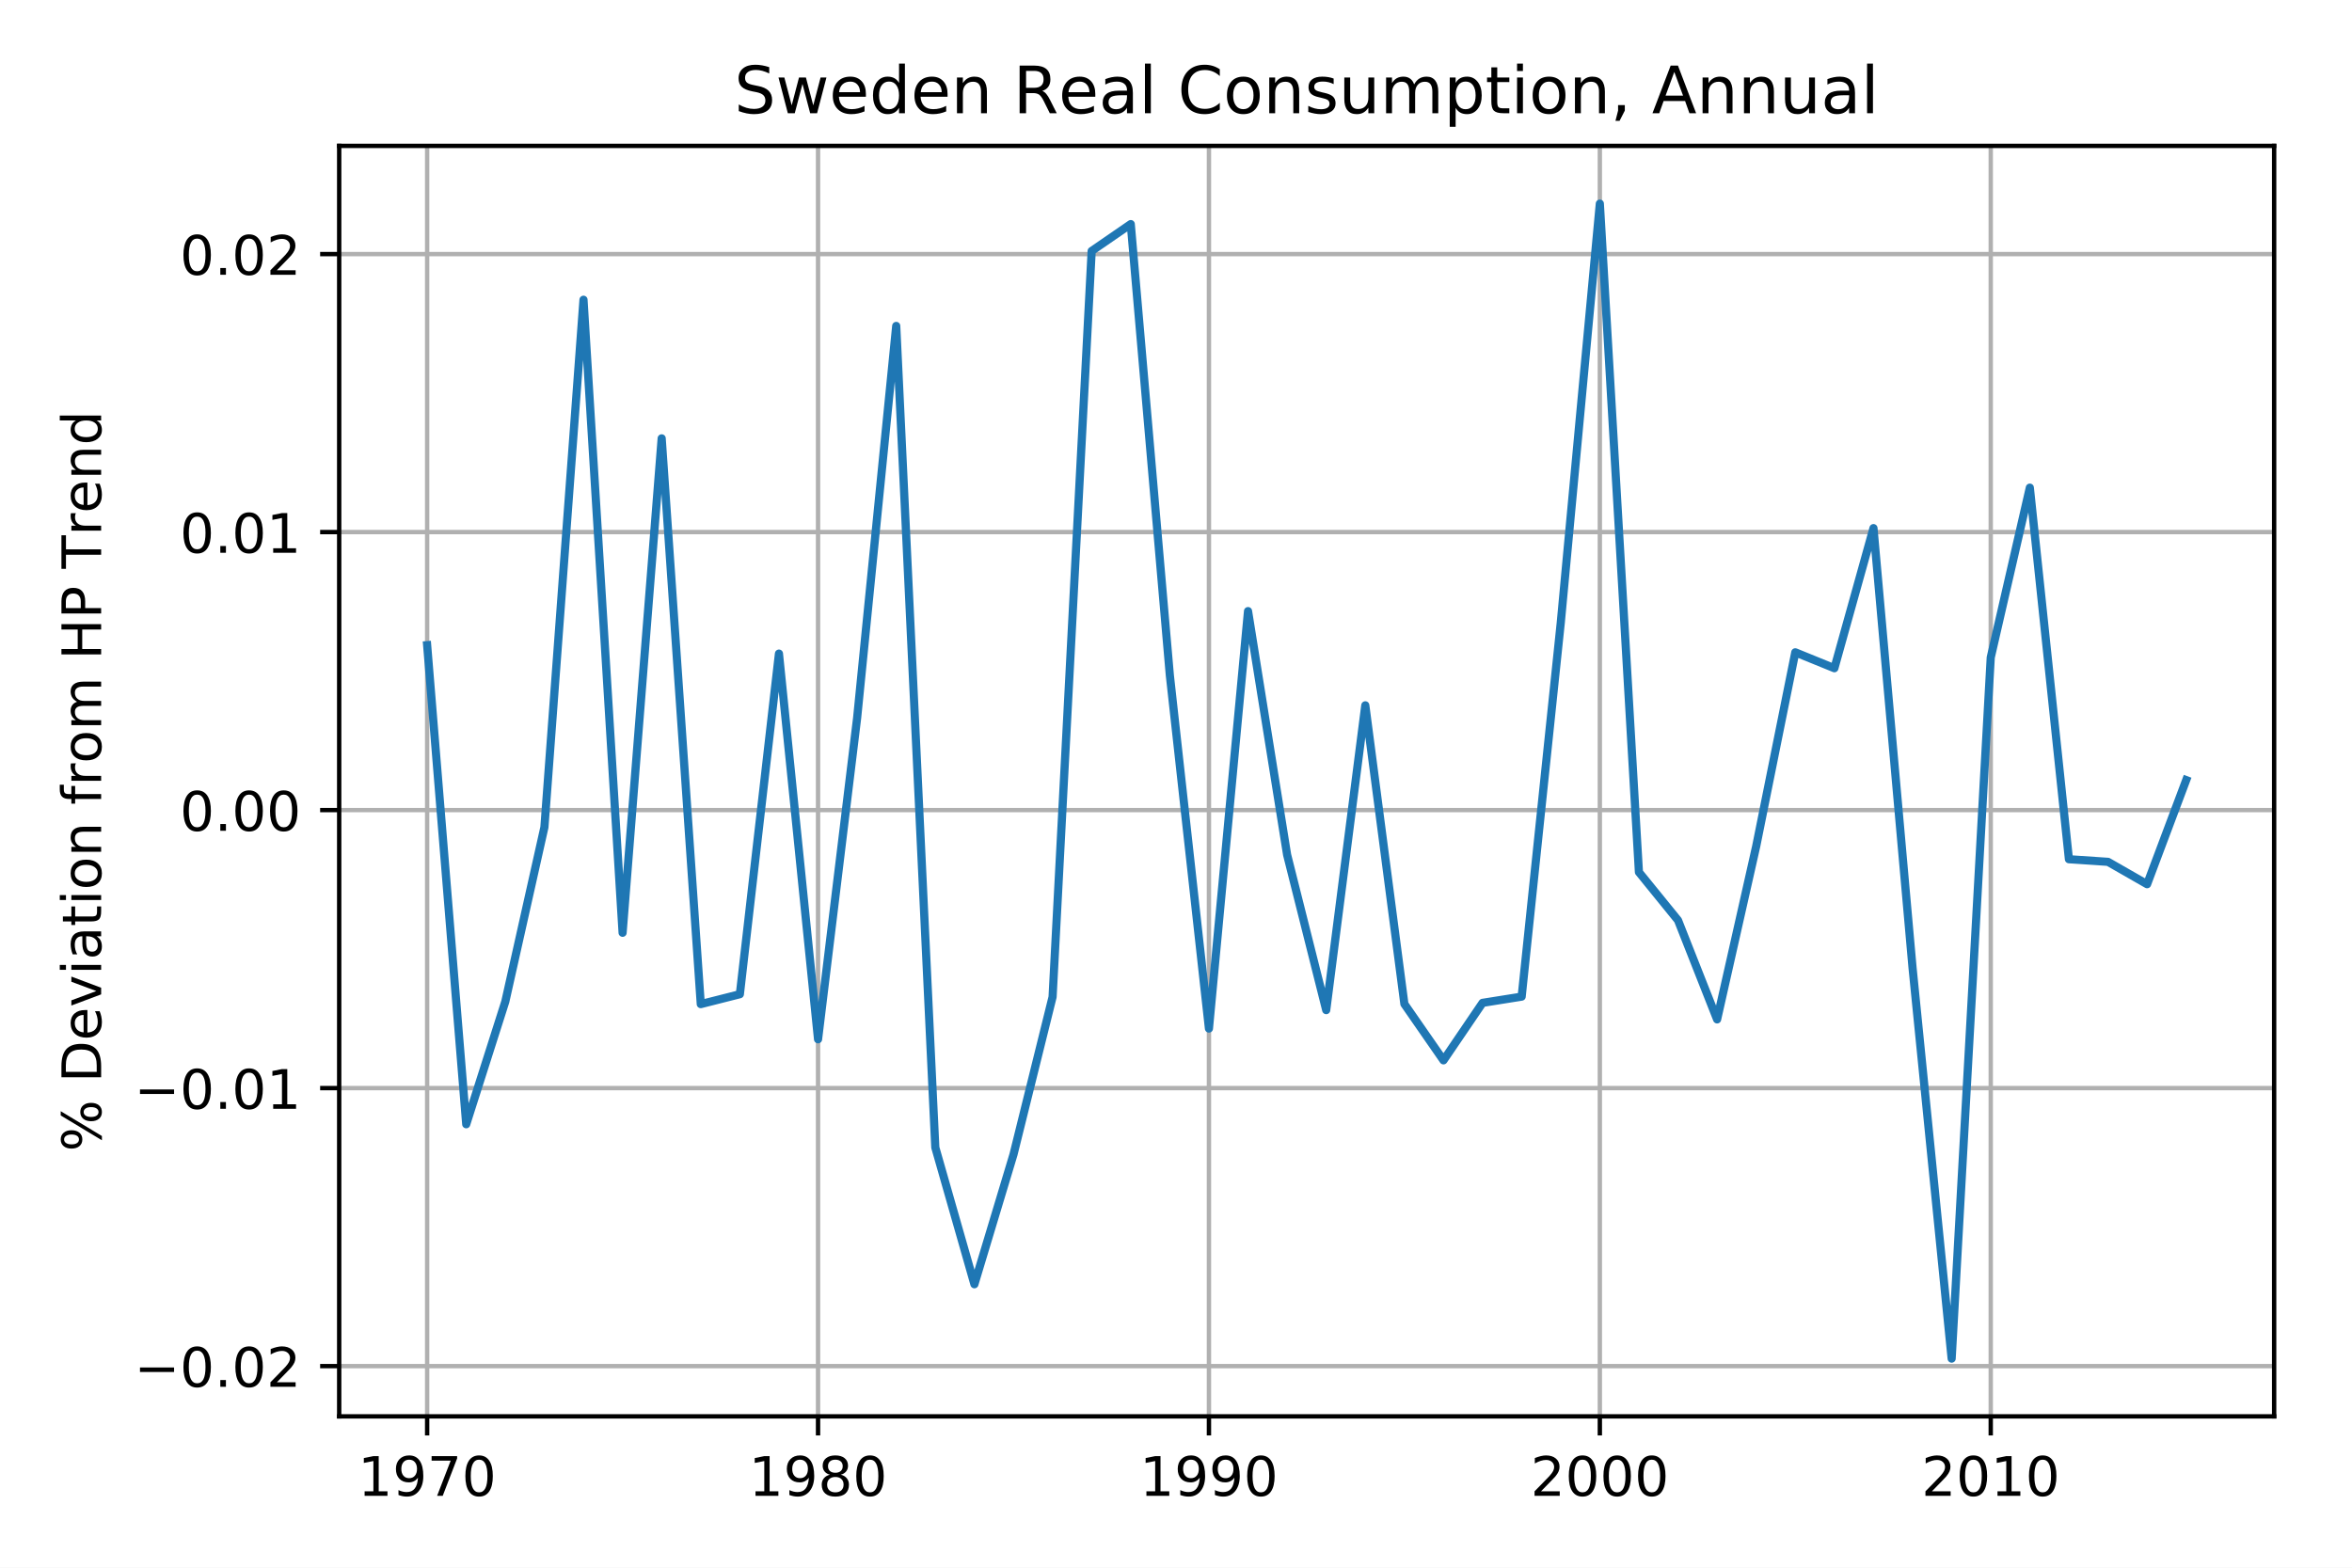
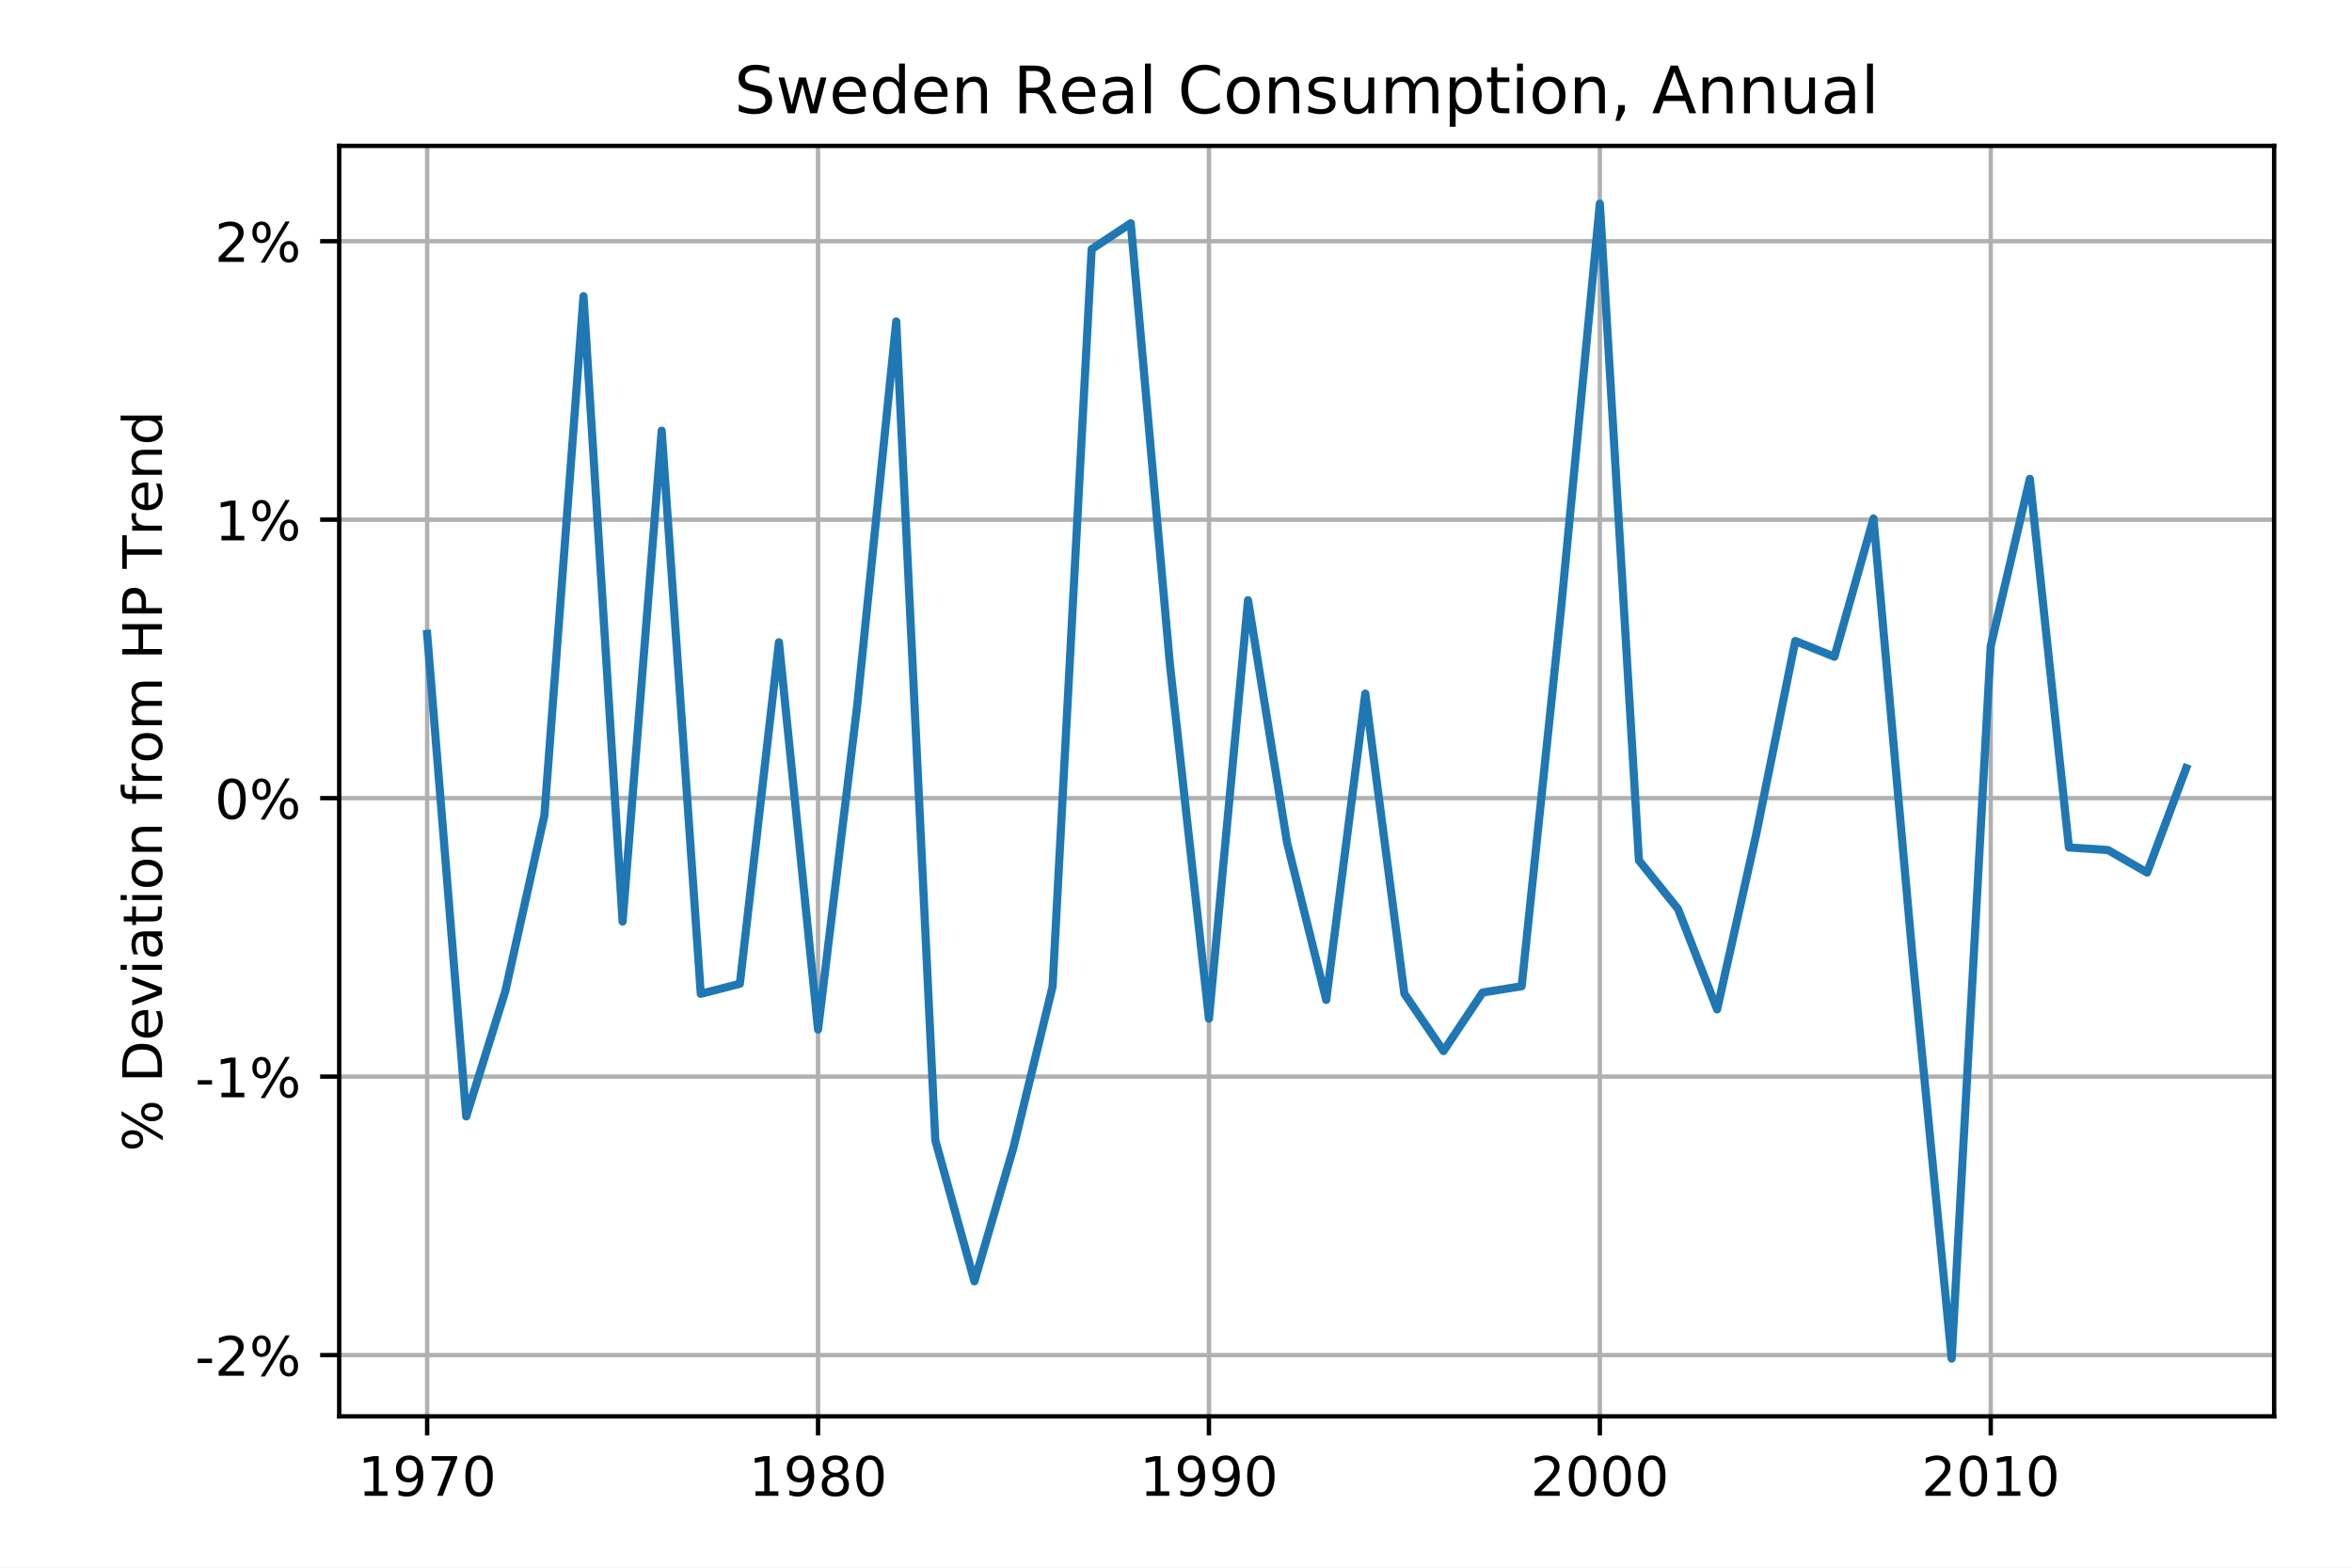
<svg xmlns="http://www.w3.org/2000/svg" xmlns:xlink="http://www.w3.org/1999/xlink" height="288pt" version="1.1" viewBox="0 0 432 288" width="432pt">
  <defs>
    <style type="text/css">
*{stroke-linecap:butt;stroke-linejoin:round;}
  </style>
  </defs>
  <g id="figure_1">
    <g id="patch_1">
      <path d="M 0 288  L 432 288  L 432 0  L 0 0  z " style="fill:#ffffff;" />
    </g>
    <g id="axes_1">
      <g id="patch_2">
        <path d="M 62.3 260.2  L 417.7 260.2  L 417.7 26.8  L 62.3 26.8  z " style="fill:#ffffff;" />
      </g>
      <g id="matplotlib.axis_1">
        <g id="xtick_1">
          <g id="line2d_1">
-             <path clip-path="url(#p328bfd0f59)" d="M 78.455 260.2  L 78.455 26.8  " style="fill:none;stroke:#b0b0b0;stroke-linecap:square;stroke-width:0.8;" />
+             <path clip-path="url(#pfb5e777aec)" d="M 78.455 260.2  L 78.455 26.8  " style="fill:none;stroke:#b0b0b0;stroke-linecap:square;stroke-width:0.8;" />
          </g>
          <g id="line2d_2">
            <defs>
-               <path d="M 0 0  L 0 3.5  " id="mf3dbdff8bb" style="stroke:#000000;stroke-width:0.8;" />
-             </defs>
-             <g>
-               <use style="stroke:#000000;stroke-width:0.8;" x="78.455" xlink:href="#mf3dbdff8bb" y="260.2" />
+               <path d="M 0 0  L 0 3.5  " id="md6f2b7463a" style="stroke:#000000;stroke-width:0.8;" />
+             </defs>
+             <g>
+               <use style="stroke:#000000;stroke-width:0.8;" x="78.455" xlink:href="#md6f2b7463a" y="260.2" />
            </g>
          </g>
          <g id="text_1">
            <defs>
              <path d="M 12.406 8.297  L 28.516 8.297  L 28.516 63.922  L 10.984 60.406  L 10.984 69.391  L 28.422 72.906  L 38.281 72.906  L 38.281 8.297  L 54.391 8.297  L 54.391 0  L 12.406 0  z " id="DejaVuSans-31" />
              <path d="M 10.984 1.516  L 10.984 10.5  Q 14.703 8.734 18.5 7.812  Q 22.312 6.891 25.984 6.891  Q 35.75 6.891 40.891 13.453  Q 46.047 20.016 46.781 33.406  Q 43.953 29.203 39.594 26.953  Q 35.25 24.703 29.984 24.703  Q 19.047 24.703 12.672 31.312  Q 6.297 37.938 6.297 49.422  Q 6.297 60.641 12.938 67.422  Q 19.578 74.219 30.609 74.219  Q 43.266 74.219 49.922 64.516  Q 56.594 54.828 56.594 36.375  Q 56.594 19.141 48.406 8.859  Q 40.234 -1.422 26.422 -1.422  Q 22.703 -1.422 18.891 -0.688  Q 15.094 0.047 10.984 1.516  z M 30.609 32.422  Q 37.25 32.422 41.125 36.953  Q 45.016 41.5 45.016 49.422  Q 45.016 57.281 41.125 61.844  Q 37.25 66.406 30.609 66.406  Q 23.969 66.406 20.094 61.844  Q 16.219 57.281 16.219 49.422  Q 16.219 41.5 20.094 36.953  Q 23.969 32.422 30.609 32.422  z " id="DejaVuSans-39" />
              <path d="M 8.203 72.906  L 55.078 72.906  L 55.078 68.703  L 28.609 0  L 18.312 0  L 43.219 64.594  L 8.203 64.594  z " id="DejaVuSans-37" />
              <path d="M 31.781 66.406  Q 24.172 66.406 20.328 58.906  Q 16.5 51.422 16.5 36.375  Q 16.5 21.391 20.328 13.891  Q 24.172 6.391 31.781 6.391  Q 39.453 6.391 43.281 13.891  Q 47.125 21.391 47.125 36.375  Q 47.125 51.422 43.281 58.906  Q 39.453 66.406 31.781 66.406  z M 31.781 74.219  Q 44.047 74.219 50.516 64.516  Q 56.984 54.828 56.984 36.375  Q 56.984 17.969 50.516 8.266  Q 44.047 -1.422 31.781 -1.422  Q 19.531 -1.422 13.062 8.266  Q 6.594 17.969 6.594 36.375  Q 6.594 54.828 13.062 64.516  Q 19.531 74.219 31.781 74.219  z " id="DejaVuSans-30" />
            </defs>
            <g transform="translate(65.72955 274.7984)scale(0.1 -0.1)">
              <use xlink:href="#DejaVuSans-31" />
              <use x="63.623" xlink:href="#DejaVuSans-39" />
              <use x="127.246" xlink:href="#DejaVuSans-37" />
              <use x="190.869" xlink:href="#DejaVuSans-30" />
            </g>
          </g>
        </g>
        <g id="xtick_2">
          <g id="line2d_3">
-             <path clip-path="url(#p328bfd0f59)" d="M 150.253 260.2  L 150.253 26.8  " style="fill:none;stroke:#b0b0b0;stroke-linecap:square;stroke-width:0.8;" />
+             <path clip-path="url(#pfb5e777aec)" d="M 150.253 260.2  L 150.253 26.8  " style="fill:none;stroke:#b0b0b0;stroke-linecap:square;stroke-width:0.8;" />
          </g>
          <g id="line2d_4">
            <g>
-               <use style="stroke:#000000;stroke-width:0.8;" x="150.253" xlink:href="#mf3dbdff8bb" y="260.2" />
+               <use style="stroke:#000000;stroke-width:0.8;" x="150.253" xlink:href="#md6f2b7463a" y="260.2" />
            </g>
          </g>
          <g id="text_2">
            <defs>
              <path d="M 31.781 34.625  Q 24.75 34.625 20.719 30.859  Q 16.703 27.094 16.703 20.516  Q 16.703 13.922 20.719 10.156  Q 24.75 6.391 31.781 6.391  Q 38.812 6.391 42.859 10.172  Q 46.922 13.969 46.922 20.516  Q 46.922 27.094 42.891 30.859  Q 38.875 34.625 31.781 34.625  z M 21.922 38.812  Q 15.578 40.375 12.031 44.719  Q 8.5 49.078 8.5 55.328  Q 8.5 64.062 14.719 69.141  Q 20.953 74.219 31.781 74.219  Q 42.672 74.219 48.875 69.141  Q 55.078 64.062 55.078 55.328  Q 55.078 49.078 51.531 44.719  Q 48 40.375 41.703 38.812  Q 48.828 37.156 52.797 32.312  Q 56.781 27.484 56.781 20.516  Q 56.781 9.906 50.312 4.234  Q 43.844 -1.422 31.781 -1.422  Q 19.734 -1.422 13.25 4.234  Q 6.781 9.906 6.781 20.516  Q 6.781 27.484 10.781 32.312  Q 14.797 37.156 21.922 38.812  z M 18.312 54.391  Q 18.312 48.734 21.844 45.562  Q 25.391 42.391 31.781 42.391  Q 38.141 42.391 41.719 45.562  Q 45.312 48.734 45.312 54.391  Q 45.312 60.062 41.719 63.234  Q 38.141 66.406 31.781 66.406  Q 25.391 66.406 21.844 63.234  Q 18.312 60.062 18.312 54.391  z " id="DejaVuSans-38" />
            </defs>
            <g transform="translate(137.5275 274.7984)scale(0.1 -0.1)">
              <use xlink:href="#DejaVuSans-31" />
              <use x="63.623" xlink:href="#DejaVuSans-39" />
              <use x="127.246" xlink:href="#DejaVuSans-38" />
              <use x="190.869" xlink:href="#DejaVuSans-30" />
            </g>
          </g>
        </g>
        <g id="xtick_3">
          <g id="line2d_5">
-             <path clip-path="url(#p328bfd0f59)" d="M 222.051 260.2  L 222.051 26.8  " style="fill:none;stroke:#b0b0b0;stroke-linecap:square;stroke-width:0.8;" />
+             <path clip-path="url(#pfb5e777aec)" d="M 222.051 260.2  L 222.051 26.8  " style="fill:none;stroke:#b0b0b0;stroke-linecap:square;stroke-width:0.8;" />
          </g>
          <g id="line2d_6">
            <g>
-               <use style="stroke:#000000;stroke-width:0.8;" x="222.051" xlink:href="#mf3dbdff8bb" y="260.2" />
+               <use style="stroke:#000000;stroke-width:0.8;" x="222.051" xlink:href="#md6f2b7463a" y="260.2" />
            </g>
          </g>
          <g id="text_3">
            <g transform="translate(209.3255 274.7984)scale(0.1 -0.1)">
              <use xlink:href="#DejaVuSans-31" />
              <use x="63.623" xlink:href="#DejaVuSans-39" />
              <use x="127.246" xlink:href="#DejaVuSans-39" />
              <use x="190.869" xlink:href="#DejaVuSans-30" />
            </g>
          </g>
        </g>
        <g id="xtick_4">
          <g id="line2d_7">
-             <path clip-path="url(#p328bfd0f59)" d="M 293.848 260.2  L 293.848 26.8  " style="fill:none;stroke:#b0b0b0;stroke-linecap:square;stroke-width:0.8;" />
+             <path clip-path="url(#pfb5e777aec)" d="M 293.848 260.2  L 293.848 26.8  " style="fill:none;stroke:#b0b0b0;stroke-linecap:square;stroke-width:0.8;" />
          </g>
          <g id="line2d_8">
            <g>
-               <use style="stroke:#000000;stroke-width:0.8;" x="293.848" xlink:href="#mf3dbdff8bb" y="260.2" />
+               <use style="stroke:#000000;stroke-width:0.8;" x="293.848" xlink:href="#md6f2b7463a" y="260.2" />
            </g>
          </g>
          <g id="text_4">
            <defs>
              <path d="M 19.188 8.297  L 53.609 8.297  L 53.609 0  L 7.328 0  L 7.328 8.297  Q 12.938 14.109 22.625 23.891  Q 32.328 33.688 34.812 36.531  Q 39.547 41.844 41.422 45.531  Q 43.312 49.219 43.312 52.781  Q 43.312 58.594 39.234 62.25  Q 35.156 65.922 28.609 65.922  Q 23.969 65.922 18.812 64.312  Q 13.672 62.703 7.812 59.422  L 7.812 69.391  Q 13.766 71.781 18.938 73  Q 24.125 74.219 28.422 74.219  Q 39.75 74.219 46.484 68.547  Q 53.219 62.891 53.219 53.422  Q 53.219 48.922 51.531 44.891  Q 49.859 40.875 45.406 35.406  Q 44.188 33.984 37.641 27.219  Q 31.109 20.453 19.188 8.297  z " id="DejaVuSans-32" />
            </defs>
            <g transform="translate(281.1235 274.7984)scale(0.1 -0.1)">
              <use xlink:href="#DejaVuSans-32" />
              <use x="63.623" xlink:href="#DejaVuSans-30" />
              <use x="127.246" xlink:href="#DejaVuSans-30" />
              <use x="190.869" xlink:href="#DejaVuSans-30" />
            </g>
          </g>
        </g>
        <g id="xtick_5">
          <g id="line2d_9">
-             <path clip-path="url(#p328bfd0f59)" d="M 365.646 260.2  L 365.646 26.8  " style="fill:none;stroke:#b0b0b0;stroke-linecap:square;stroke-width:0.8;" />
+             <path clip-path="url(#pfb5e777aec)" d="M 365.646 260.2  L 365.646 26.8  " style="fill:none;stroke:#b0b0b0;stroke-linecap:square;stroke-width:0.8;" />
          </g>
          <g id="line2d_10">
            <g>
-               <use style="stroke:#000000;stroke-width:0.8;" x="365.646" xlink:href="#mf3dbdff8bb" y="260.2" />
+               <use style="stroke:#000000;stroke-width:0.8;" x="365.646" xlink:href="#md6f2b7463a" y="260.2" />
            </g>
          </g>
          <g id="text_5">
            <g transform="translate(352.9215 274.7984)scale(0.1 -0.1)">
              <use xlink:href="#DejaVuSans-32" />
              <use x="63.623" xlink:href="#DejaVuSans-30" />
              <use x="127.246" xlink:href="#DejaVuSans-31" />
              <use x="190.869" xlink:href="#DejaVuSans-30" />
            </g>
          </g>
        </g>
      </g>
      <g id="matplotlib.axis_2">
        <g id="ytick_1">
          <g id="line2d_11">
-             <path clip-path="url(#p328bfd0f59)" d="M 62.3 250.969  L 417.7 250.969  " style="fill:none;stroke:#b0b0b0;stroke-linecap:square;stroke-width:0.8;" />
+             <path clip-path="url(#pfb5e777aec)" d="M 62.3 248.94  L 417.7 248.94  " style="fill:none;stroke:#b0b0b0;stroke-linecap:square;stroke-width:0.8;" />
          </g>
          <g id="line2d_12">
            <defs>
-               <path d="M 0 0  L -3.5 0  " id="m686976eb15" style="stroke:#000000;stroke-width:0.8;" />
-             </defs>
-             <g>
-               <use style="stroke:#000000;stroke-width:0.8;" x="62.3" xlink:href="#m686976eb15" y="250.969" />
+               <path d="M 0 0  L -3.5 0  " id="ma75e8448ef" style="stroke:#000000;stroke-width:0.8;" />
+             </defs>
+             <g>
+               <use style="stroke:#000000;stroke-width:0.8;" x="62.3" xlink:href="#ma75e8448ef" y="248.94" />
            </g>
          </g>
          <g id="text_6">
            <defs>
-               <path d="M 10.594 35.5  L 73.188 35.5  L 73.188 27.203  L 10.594 27.203  z " id="DejaVuSans-2212" />
-               <path d="M 10.688 12.406  L 21 12.406  L 21 0  L 10.688 0  z " id="DejaVuSans-2e" />
-             </defs>
-             <g transform="translate(24.65469 254.768)scale(0.1 -0.1)">
-               <use xlink:href="#DejaVuSans-2212" />
-               <use x="83.789" xlink:href="#DejaVuSans-30" />
-               <use x="147.412" xlink:href="#DejaVuSans-2e" />
-               <use x="179.199" xlink:href="#DejaVuSans-30" />
-               <use x="242.822" xlink:href="#DejaVuSans-32" />
+               <path d="M 4.891 31.391  L 31.203 31.391  L 31.203 23.391  L 4.891 23.391  z " id="DejaVuSans-2d" />
+               <path d="M 72.703 32.078  Q 68.453 32.078 66.031 28.469  Q 63.625 24.859 63.625 18.406  Q 63.625 12.062 66.031 8.422  Q 68.453 4.781 72.703 4.781  Q 76.859 4.781 79.266 8.422  Q 81.688 12.062 81.688 18.406  Q 81.688 24.812 79.266 28.438  Q 76.859 32.078 72.703 32.078  z M 72.703 38.281  Q 80.422 38.281 84.953 32.906  Q 89.5 27.547 89.5 18.406  Q 89.5 9.281 84.938 3.922  Q 80.375 -1.422 72.703 -1.422  Q 64.891 -1.422 60.344 3.922  Q 55.812 9.281 55.812 18.406  Q 55.812 27.594 60.375 32.938  Q 64.938 38.281 72.703 38.281  z M 22.312 68.016  Q 18.109 68.016 15.688 64.375  Q 13.281 60.75 13.281 54.391  Q 13.281 47.953 15.672 44.328  Q 18.062 40.719 22.312 40.719  Q 26.562 40.719 28.969 44.328  Q 31.391 47.953 31.391 54.391  Q 31.391 60.688 28.953 64.344  Q 26.516 68.016 22.312 68.016  z M 66.406 74.219  L 74.219 74.219  L 28.609 -1.422  L 20.797 -1.422  z M 22.312 74.219  Q 30.031 74.219 34.609 68.875  Q 39.203 63.531 39.203 54.391  Q 39.203 45.172 34.641 39.844  Q 30.078 34.516 22.312 34.516  Q 14.547 34.516 10.031 39.859  Q 5.516 45.219 5.516 54.391  Q 5.516 63.484 10.047 68.844  Q 14.594 74.219 22.312 74.219  z " id="DejaVuSans-25" />
+             </defs>
+             <g transform="translate(35.82812 252.7387)scale(0.1 -0.1)">
+               <use xlink:href="#DejaVuSans-2d" />
+               <use x="36.084" xlink:href="#DejaVuSans-32" />
+               <use x="99.707" xlink:href="#DejaVuSans-25" />
            </g>
          </g>
        </g>
        <g id="ytick_2">
          <g id="line2d_13">
-             <path clip-path="url(#p328bfd0f59)" d="M 62.3 199.896  L 417.7 199.896  " style="fill:none;stroke:#b0b0b0;stroke-linecap:square;stroke-width:0.8;" />
+             <path clip-path="url(#pfb5e777aec)" d="M 62.3 197.782  L 417.7 197.782  " style="fill:none;stroke:#b0b0b0;stroke-linecap:square;stroke-width:0.8;" />
          </g>
          <g id="line2d_14">
            <g>
-               <use style="stroke:#000000;stroke-width:0.8;" x="62.3" xlink:href="#m686976eb15" y="199.896" />
+               <use style="stroke:#000000;stroke-width:0.8;" x="62.3" xlink:href="#ma75e8448ef" y="197.782" />
            </g>
          </g>
          <g id="text_7">
-             <g transform="translate(24.65469 203.6949)scale(0.1 -0.1)">
-               <use xlink:href="#DejaVuSans-2212" />
-               <use x="83.789" xlink:href="#DejaVuSans-30" />
-               <use x="147.412" xlink:href="#DejaVuSans-2e" />
-               <use x="179.199" xlink:href="#DejaVuSans-30" />
-               <use x="242.822" xlink:href="#DejaVuSans-31" />
+             <g transform="translate(35.82812 201.5812)scale(0.1 -0.1)">
+               <use xlink:href="#DejaVuSans-2d" />
+               <use x="36.084" xlink:href="#DejaVuSans-31" />
+               <use x="99.707" xlink:href="#DejaVuSans-25" />
            </g>
          </g>
        </g>
        <g id="ytick_3">
          <g id="line2d_15">
-             <path clip-path="url(#p328bfd0f59)" d="M 62.3 148.823  L 417.7 148.823  " style="fill:none;stroke:#b0b0b0;stroke-linecap:square;stroke-width:0.8;" />
+             <path clip-path="url(#pfb5e777aec)" d="M 62.3 146.624  L 417.7 146.624  " style="fill:none;stroke:#b0b0b0;stroke-linecap:square;stroke-width:0.8;" />
          </g>
          <g id="line2d_16">
            <g>
-               <use style="stroke:#000000;stroke-width:0.8;" x="62.3" xlink:href="#m686976eb15" y="148.823" />
+               <use style="stroke:#000000;stroke-width:0.8;" x="62.3" xlink:href="#ma75e8448ef" y="146.624" />
            </g>
          </g>
          <g id="text_8">
-             <g transform="translate(33.03437 152.6218)scale(0.1 -0.1)">
+             <g transform="translate(39.43594 150.4236)scale(0.1 -0.1)">
              <use xlink:href="#DejaVuSans-30" />
-               <use x="63.623" xlink:href="#DejaVuSans-2e" />
-               <use x="95.41" xlink:href="#DejaVuSans-30" />
-               <use x="159.033" xlink:href="#DejaVuSans-30" />
+               <use x="63.623" xlink:href="#DejaVuSans-25" />
            </g>
          </g>
        </g>
        <g id="ytick_4">
          <g id="line2d_17">
-             <path clip-path="url(#p328bfd0f59)" d="M 62.3 97.749  L 417.7 97.749  " style="fill:none;stroke:#b0b0b0;stroke-linecap:square;stroke-width:0.8;" />
+             <path clip-path="url(#pfb5e777aec)" d="M 62.3 95.467  L 417.7 95.467  " style="fill:none;stroke:#b0b0b0;stroke-linecap:square;stroke-width:0.8;" />
          </g>
          <g id="line2d_18">
            <g>
-               <use style="stroke:#000000;stroke-width:0.8;" x="62.3" xlink:href="#m686976eb15" y="97.749" />
+               <use style="stroke:#000000;stroke-width:0.8;" x="62.3" xlink:href="#ma75e8448ef" y="95.467" />
            </g>
          </g>
          <g id="text_9">
-             <g transform="translate(33.03437 101.5486)scale(0.1 -0.1)">
-               <use xlink:href="#DejaVuSans-30" />
-               <use x="63.623" xlink:href="#DejaVuSans-2e" />
-               <use x="95.41" xlink:href="#DejaVuSans-30" />
-               <use x="159.033" xlink:href="#DejaVuSans-31" />
+             <g transform="translate(39.43594 99.26596)scale(0.1 -0.1)">
+               <use xlink:href="#DejaVuSans-31" />
+               <use x="63.623" xlink:href="#DejaVuSans-25" />
            </g>
          </g>
        </g>
        <g id="ytick_5">
          <g id="line2d_19">
-             <path clip-path="url(#p328bfd0f59)" d="M 62.3 46.676  L 417.7 46.676  " style="fill:none;stroke:#b0b0b0;stroke-linecap:square;stroke-width:0.8;" />
+             <path clip-path="url(#pfb5e777aec)" d="M 62.3 44.309  L 417.7 44.309  " style="fill:none;stroke:#b0b0b0;stroke-linecap:square;stroke-width:0.8;" />
          </g>
          <g id="line2d_20">
            <g>
-               <use style="stroke:#000000;stroke-width:0.8;" x="62.3" xlink:href="#m686976eb15" y="46.676" />
+               <use style="stroke:#000000;stroke-width:0.8;" x="62.3" xlink:href="#ma75e8448ef" y="44.309" />
            </g>
          </g>
          <g id="text_10">
-             <g transform="translate(33.03437 50.47552)scale(0.1 -0.1)">
-               <use xlink:href="#DejaVuSans-30" />
-               <use x="63.623" xlink:href="#DejaVuSans-2e" />
-               <use x="95.41" xlink:href="#DejaVuSans-30" />
-               <use x="159.033" xlink:href="#DejaVuSans-32" />
+             <g transform="translate(39.43594 48.10837)scale(0.1 -0.1)">
+               <use xlink:href="#DejaVuSans-32" />
+               <use x="63.623" xlink:href="#DejaVuSans-25" />
            </g>
          </g>
        </g>
        <g id="text_11">
          <defs>
-             <path d="M 72.703 32.078  Q 68.453 32.078 66.031 28.469  Q 63.625 24.859 63.625 18.406  Q 63.625 12.062 66.031 8.422  Q 68.453 4.781 72.703 4.781  Q 76.859 4.781 79.266 8.422  Q 81.688 12.062 81.688 18.406  Q 81.688 24.812 79.266 28.438  Q 76.859 32.078 72.703 32.078  z M 72.703 38.281  Q 80.422 38.281 84.953 32.906  Q 89.5 27.547 89.5 18.406  Q 89.5 9.281 84.938 3.922  Q 80.375 -1.422 72.703 -1.422  Q 64.891 -1.422 60.344 3.922  Q 55.812 9.281 55.812 18.406  Q 55.812 27.594 60.375 32.938  Q 64.938 38.281 72.703 38.281  z M 22.312 68.016  Q 18.109 68.016 15.688 64.375  Q 13.281 60.75 13.281 54.391  Q 13.281 47.953 15.672 44.328  Q 18.062 40.719 22.312 40.719  Q 26.562 40.719 28.969 44.328  Q 31.391 47.953 31.391 54.391  Q 31.391 60.688 28.953 64.344  Q 26.516 68.016 22.312 68.016  z M 66.406 74.219  L 74.219 74.219  L 28.609 -1.422  L 20.797 -1.422  z M 22.312 74.219  Q 30.031 74.219 34.609 68.875  Q 39.203 63.531 39.203 54.391  Q 39.203 45.172 34.641 39.844  Q 30.078 34.516 22.312 34.516  Q 14.547 34.516 10.031 39.859  Q 5.516 45.219 5.516 54.391  Q 5.516 63.484 10.047 68.844  Q 14.594 74.219 22.312 74.219  z " id="DejaVuSans-25" />
            <path id="DejaVuSans-20" />
            <path d="M 19.672 64.797  L 19.672 8.109  L 31.594 8.109  Q 46.688 8.109 53.688 14.938  Q 60.688 21.781 60.688 36.531  Q 60.688 51.172 53.688 57.984  Q 46.688 64.797 31.594 64.797  z M 9.812 72.906  L 30.078 72.906  Q 51.266 72.906 61.172 64.094  Q 71.094 55.281 71.094 36.531  Q 71.094 17.672 61.125 8.828  Q 51.172 0 30.078 0  L 9.812 0  z " id="DejaVuSans-44" />
            <path d="M 56.203 29.594  L 56.203 25.203  L 14.891 25.203  Q 15.484 15.922 20.484 11.062  Q 25.484 6.203 34.422 6.203  Q 39.594 6.203 44.453 7.469  Q 49.312 8.734 54.109 11.281  L 54.109 2.781  Q 49.266 0.734 44.188 -0.344  Q 39.109 -1.422 33.891 -1.422  Q 20.797 -1.422 13.156 6.188  Q 5.516 13.812 5.516 26.812  Q 5.516 40.234 12.766 48.109  Q 20.016 56 32.328 56  Q 43.359 56 49.781 48.891  Q 56.203 41.797 56.203 29.594  z M 47.219 32.234  Q 47.125 39.594 43.094 43.984  Q 39.062 48.391 32.422 48.391  Q 24.906 48.391 20.391 44.141  Q 15.875 39.891 15.188 32.172  z " id="DejaVuSans-65" />
            <path d="M 2.984 54.688  L 12.5 54.688  L 29.594 8.797  L 46.688 54.688  L 56.203 54.688  L 35.688 0  L 23.484 0  z " id="DejaVuSans-76" />
            <path d="M 9.422 54.688  L 18.406 54.688  L 18.406 0  L 9.422 0  z M 9.422 75.984  L 18.406 75.984  L 18.406 64.594  L 9.422 64.594  z " id="DejaVuSans-69" />
            <path d="M 34.281 27.484  Q 23.391 27.484 19.188 25  Q 14.984 22.516 14.984 16.5  Q 14.984 11.719 18.141 8.906  Q 21.297 6.109 26.703 6.109  Q 34.188 6.109 38.703 11.406  Q 43.219 16.703 43.219 25.484  L 43.219 27.484  z M 52.203 31.203  L 52.203 0  L 43.219 0  L 43.219 8.297  Q 40.141 3.328 35.547 0.953  Q 30.953 -1.422 24.312 -1.422  Q 15.922 -1.422 10.953 3.297  Q 6 8.016 6 15.922  Q 6 25.141 12.172 29.828  Q 18.359 34.516 30.609 34.516  L 43.219 34.516  L 43.219 35.406  Q 43.219 41.609 39.141 45  Q 35.062 48.391 27.688 48.391  Q 23 48.391 18.547 47.266  Q 14.109 46.141 10.016 43.891  L 10.016 52.203  Q 14.938 54.109 19.578 55.047  Q 24.219 56 28.609 56  Q 40.484 56 46.344 49.844  Q 52.203 43.703 52.203 31.203  z " id="DejaVuSans-61" />
            <path d="M 18.312 70.219  L 18.312 54.688  L 36.812 54.688  L 36.812 47.703  L 18.312 47.703  L 18.312 18.016  Q 18.312 11.328 20.141 9.422  Q 21.969 7.516 27.594 7.516  L 36.812 7.516  L 36.812 0  L 27.594 0  Q 17.188 0 13.234 3.875  Q 9.281 7.766 9.281 18.016  L 9.281 47.703  L 2.688 47.703  L 2.688 54.688  L 9.281 54.688  L 9.281 70.219  z " id="DejaVuSans-74" />
            <path d="M 30.609 48.391  Q 23.391 48.391 19.188 42.75  Q 14.984 37.109 14.984 27.297  Q 14.984 17.484 19.156 11.844  Q 23.344 6.203 30.609 6.203  Q 37.797 6.203 41.984 11.859  Q 46.188 17.531 46.188 27.297  Q 46.188 37.016 41.984 42.703  Q 37.797 48.391 30.609 48.391  z M 30.609 56  Q 42.328 56 49.016 48.375  Q 55.719 40.766 55.719 27.297  Q 55.719 13.875 49.016 6.219  Q 42.328 -1.422 30.609 -1.422  Q 18.844 -1.422 12.172 6.219  Q 5.516 13.875 5.516 27.297  Q 5.516 40.766 12.172 48.375  Q 18.844 56 30.609 56  z " id="DejaVuSans-6f" />
            <path d="M 54.891 33.016  L 54.891 0  L 45.906 0  L 45.906 32.719  Q 45.906 40.484 42.875 44.328  Q 39.844 48.188 33.797 48.188  Q 26.516 48.188 22.312 43.547  Q 18.109 38.922 18.109 30.906  L 18.109 0  L 9.078 0  L 9.078 54.688  L 18.109 54.688  L 18.109 46.188  Q 21.344 51.125 25.703 53.562  Q 30.078 56 35.797 56  Q 45.219 56 50.047 50.172  Q 54.891 44.344 54.891 33.016  z " id="DejaVuSans-6e" />
            <path d="M 37.109 75.984  L 37.109 68.5  L 28.516 68.5  Q 23.688 68.5 21.797 66.547  Q 19.922 64.594 19.922 59.516  L 19.922 54.688  L 34.719 54.688  L 34.719 47.703  L 19.922 47.703  L 19.922 0  L 10.891 0  L 10.891 47.703  L 2.297 47.703  L 2.297 54.688  L 10.891 54.688  L 10.891 58.5  Q 10.891 67.625 15.141 71.797  Q 19.391 75.984 28.609 75.984  z " id="DejaVuSans-66" />
            <path d="M 41.109 46.297  Q 39.594 47.172 37.812 47.578  Q 36.031 48 33.891 48  Q 26.266 48 22.188 43.047  Q 18.109 38.094 18.109 28.812  L 18.109 0  L 9.078 0  L 9.078 54.688  L 18.109 54.688  L 18.109 46.188  Q 20.953 51.172 25.484 53.578  Q 30.031 56 36.531 56  Q 37.453 56 38.578 55.875  Q 39.703 55.766 41.062 55.516  z " id="DejaVuSans-72" />
            <path d="M 52 44.188  Q 55.375 50.25 60.062 53.125  Q 64.75 56 71.094 56  Q 79.641 56 84.281 50.016  Q 88.922 44.047 88.922 33.016  L 88.922 0  L 79.891 0  L 79.891 32.719  Q 79.891 40.578 77.094 44.375  Q 74.312 48.188 68.609 48.188  Q 61.625 48.188 57.562 43.547  Q 53.516 38.922 53.516 30.906  L 53.516 0  L 44.484 0  L 44.484 32.719  Q 44.484 40.625 41.703 44.406  Q 38.922 48.188 33.109 48.188  Q 26.219 48.188 22.156 43.531  Q 18.109 38.875 18.109 30.906  L 18.109 0  L 9.078 0  L 9.078 54.688  L 18.109 54.688  L 18.109 46.188  Q 21.188 51.219 25.484 53.609  Q 29.781 56 35.688 56  Q 41.656 56 45.828 52.969  Q 50 49.953 52 44.188  z " id="DejaVuSans-6d" />
            <path d="M 9.812 72.906  L 19.672 72.906  L 19.672 43.016  L 55.516 43.016  L 55.516 72.906  L 65.375 72.906  L 65.375 0  L 55.516 0  L 55.516 34.719  L 19.672 34.719  L 19.672 0  L 9.812 0  z " id="DejaVuSans-48" />
            <path d="M 19.672 64.797  L 19.672 37.406  L 32.078 37.406  Q 38.969 37.406 42.719 40.969  Q 46.484 44.531 46.484 51.125  Q 46.484 57.672 42.719 61.234  Q 38.969 64.797 32.078 64.797  z M 9.812 72.906  L 32.078 72.906  Q 44.344 72.906 50.609 67.359  Q 56.891 61.812 56.891 51.125  Q 56.891 40.328 50.609 34.812  Q 44.344 29.297 32.078 29.297  L 19.672 29.297  L 19.672 0  L 9.812 0  z " id="DejaVuSans-50" />
            <path d="M -0.297 72.906  L 61.375 72.906  L 61.375 64.594  L 35.5 64.594  L 35.5 0  L 25.594 0  L 25.594 64.594  L -0.297 64.594  z " id="DejaVuSans-54" />
            <path d="M 45.406 46.391  L 45.406 75.984  L 54.391 75.984  L 54.391 0  L 45.406 0  L 45.406 8.203  Q 42.578 3.328 38.25 0.953  Q 33.938 -1.422 27.875 -1.422  Q 17.969 -1.422 11.734 6.484  Q 5.516 14.406 5.516 27.297  Q 5.516 40.188 11.734 48.094  Q 17.969 56 27.875 56  Q 33.938 56 38.25 53.625  Q 42.578 51.266 45.406 46.391  z M 14.797 27.297  Q 14.797 17.391 18.875 11.75  Q 22.953 6.109 30.078 6.109  Q 37.203 6.109 41.297 11.75  Q 45.406 17.391 45.406 27.297  Q 45.406 37.203 41.297 42.844  Q 37.203 48.484 30.078 48.484  Q 22.953 48.484 18.875 42.844  Q 14.797 37.203 14.797 27.297  z " id="DejaVuSans-64" />
          </defs>
-           <g transform="translate(18.575 211.5586)rotate(-90)scale(0.1 -0.1)">
+           <g transform="translate(29.74844 211.5586)rotate(-90)scale(0.1 -0.1)">
            <use xlink:href="#DejaVuSans-25" />
            <use x="95.02" xlink:href="#DejaVuSans-20" />
            <use x="126.807" xlink:href="#DejaVuSans-44" />
            <use x="203.809" xlink:href="#DejaVuSans-65" />
            <use x="265.332" xlink:href="#DejaVuSans-76" />
            <use x="324.512" xlink:href="#DejaVuSans-69" />
            <use x="352.295" xlink:href="#DejaVuSans-61" />
            <use x="413.574" xlink:href="#DejaVuSans-74" />
            <use x="452.783" xlink:href="#DejaVuSans-69" />
            <use x="480.566" xlink:href="#DejaVuSans-6f" />
            <use x="541.748" xlink:href="#DejaVuSans-6e" />
            <use x="605.127" xlink:href="#DejaVuSans-20" />
            <use x="636.914" xlink:href="#DejaVuSans-66" />
            <use x="672.119" xlink:href="#DejaVuSans-72" />
            <use x="713.201" xlink:href="#DejaVuSans-6f" />
            <use x="774.383" xlink:href="#DejaVuSans-6d" />
            <use x="871.795" xlink:href="#DejaVuSans-20" />
            <use x="903.582" xlink:href="#DejaVuSans-48" />
            <use x="978.777" xlink:href="#DejaVuSans-50" />
            <use x="1039.08" xlink:href="#DejaVuSans-20" />
            <use x="1070.867" xlink:href="#DejaVuSans-54" />
            <use x="1131.732" xlink:href="#DejaVuSans-72" />
            <use x="1172.814" xlink:href="#DejaVuSans-65" />
            <use x="1234.338" xlink:href="#DejaVuSans-6e" />
            <use x="1297.717" xlink:href="#DejaVuSans-64" />
          </g>
        </g>
      </g>
      <g id="line2d_21">
-         <path clip-path="url(#p328bfd0f59)" d="M 78.455 118.523  L 85.634 206.538  L 92.814 183.991  L 99.994 151.973  L 107.174 55.067  L 114.354 171.359  L 121.533 80.531  L 128.713 184.467  L 135.893 182.646  L 143.073 120.075  L 150.253 190.925  L 157.432 131.887  L 164.612 59.875  L 171.792 210.804  L 178.972 235.93  L 186.152 212.084  L 193.331 183.147  L 200.511 46.108  L 207.691 41.166  L 214.871 124.076  L 222.051 188.956  L 229.23 112.265  L 236.41 157.035  L 243.59 185.567  L 250.77 129.577  L 257.949 184.444  L 265.129 194.795  L 272.309 184.233  L 279.489 183.092  L 286.669 114.414  L 293.848 37.409  L 301.028 160.224  L 308.208 169.068  L 315.388 187.273  L 322.568 155.458  L 329.747 119.837  L 336.927 122.759  L 344.107 97.023  L 351.287 177.821  L 358.467 249.591  L 365.646 120.784  L 372.826 89.585  L 380.006 157.849  L 387.186 158.329  L 394.366 162.438  L 401.545 143.314  " style="fill:none;stroke:#1f77b4;stroke-linecap:square;stroke-width:1.5;" />
+         <path clip-path="url(#pfb5e777aec)" d="M 78.455 116.454  L 85.634 205.096  L 92.814 182.095  L 99.994 149.782  L 107.174 54.407  L 114.354 169.298  L 121.533 79.123  L 128.713 182.579  L 135.893 180.73  L 143.073 117.99  L 150.253 189.147  L 157.432 129.717  L 164.612 59.055  L 171.792 209.471  L 178.972 235.39  L 186.152 210.785  L 193.331 181.239  L 200.511 45.768  L 207.691 41.016  L 214.871 121.956  L 222.051 187.143  L 229.23 110.266  L 236.41 154.864  L 243.59 183.696  L 250.77 127.419  L 257.949 182.555  L 265.129 193.092  L 272.309 182.341  L 279.489 181.182  L 286.669 112.39  L 293.848 37.409  L 301.028 158.07  L 308.208 166.984  L 315.388 185.431  L 322.568 153.279  L 329.747 117.754  L 336.927 120.65  L 344.107 95.26  L 351.287 175.837  L 358.467 249.591  L 365.646 118.693  L 372.826 87.969  L 380.006 155.682  L 387.186 156.164  L 394.366 160.298  L 401.545 141.113  " style="fill:none;stroke:#1f77b4;stroke-linecap:square;stroke-width:1.5;" />
      </g>
      <g id="patch_3">
        <path d="M 62.3 260.2  L 62.3 26.8  " style="fill:none;stroke:#000000;stroke-linecap:square;stroke-linejoin:miter;stroke-width:0.8;" />
      </g>
      <g id="patch_4">
        <path d="M 417.7 260.2  L 417.7 26.8  " style="fill:none;stroke:#000000;stroke-linecap:square;stroke-linejoin:miter;stroke-width:0.8;" />
      </g>
      <g id="patch_5">
        <path d="M 62.3 260.2  L 417.7 260.2  " style="fill:none;stroke:#000000;stroke-linecap:square;stroke-linejoin:miter;stroke-width:0.8;" />
      </g>
      <g id="patch_6">
        <path d="M 62.3 26.8  L 417.7 26.8  " style="fill:none;stroke:#000000;stroke-linecap:square;stroke-linejoin:miter;stroke-width:0.8;" />
      </g>
      <g id="text_12">
        <defs>
          <path d="M 53.516 70.516  L 53.516 60.891  Q 47.906 63.578 42.922 64.891  Q 37.938 66.219 33.297 66.219  Q 25.25 66.219 20.875 63.094  Q 16.5 59.969 16.5 54.203  Q 16.5 49.359 19.406 46.891  Q 22.312 44.438 30.422 42.922  L 36.375 41.703  Q 47.406 39.594 52.656 34.297  Q 57.906 29 57.906 20.125  Q 57.906 9.516 50.797 4.047  Q 43.703 -1.422 29.984 -1.422  Q 24.812 -1.422 18.969 -0.25  Q 13.141 0.922 6.891 3.219  L 6.891 13.375  Q 12.891 10.016 18.656 8.297  Q 24.422 6.594 29.984 6.594  Q 38.422 6.594 43.016 9.906  Q 47.609 13.234 47.609 19.391  Q 47.609 24.75 44.312 27.781  Q 41.016 30.812 33.5 32.328  L 27.484 33.5  Q 16.453 35.688 11.516 40.375  Q 6.594 45.062 6.594 53.422  Q 6.594 63.094 13.406 68.656  Q 20.219 74.219 32.172 74.219  Q 37.312 74.219 42.625 73.281  Q 47.953 72.359 53.516 70.516  z " id="DejaVuSans-53" />
          <path d="M 4.203 54.688  L 13.188 54.688  L 24.422 12.016  L 35.594 54.688  L 46.188 54.688  L 57.422 12.016  L 68.609 54.688  L 77.594 54.688  L 63.281 0  L 52.688 0  L 40.922 44.828  L 29.109 0  L 18.5 0  z " id="DejaVuSans-77" />
          <path d="M 44.391 34.188  Q 47.562 33.109 50.562 29.594  Q 53.562 26.078 56.594 19.922  L 66.609 0  L 56 0  L 46.688 18.703  Q 43.062 26.031 39.672 28.422  Q 36.281 30.812 30.422 30.812  L 19.672 30.812  L 19.672 0  L 9.812 0  L 9.812 72.906  L 32.078 72.906  Q 44.578 72.906 50.734 67.672  Q 56.891 62.453 56.891 51.906  Q 56.891 45.016 53.688 40.469  Q 50.484 35.938 44.391 34.188  z M 19.672 64.797  L 19.672 38.922  L 32.078 38.922  Q 39.203 38.922 42.844 42.219  Q 46.484 45.516 46.484 51.906  Q 46.484 58.297 42.844 61.547  Q 39.203 64.797 32.078 64.797  z " id="DejaVuSans-52" />
          <path d="M 9.422 75.984  L 18.406 75.984  L 18.406 0  L 9.422 0  z " id="DejaVuSans-6c" />
          <path d="M 64.406 67.281  L 64.406 56.891  Q 59.422 61.531 53.781 63.812  Q 48.141 66.109 41.797 66.109  Q 29.297 66.109 22.656 58.469  Q 16.016 50.828 16.016 36.375  Q 16.016 21.969 22.656 14.328  Q 29.297 6.688 41.797 6.688  Q 48.141 6.688 53.781 8.984  Q 59.422 11.281 64.406 15.922  L 64.406 5.609  Q 59.234 2.094 53.438 0.328  Q 47.656 -1.422 41.219 -1.422  Q 24.656 -1.422 15.125 8.703  Q 5.609 18.844 5.609 36.375  Q 5.609 53.953 15.125 64.078  Q 24.656 74.219 41.219 74.219  Q 47.75 74.219 53.531 72.484  Q 59.328 70.75 64.406 67.281  z " id="DejaVuSans-43" />
          <path d="M 44.281 53.078  L 44.281 44.578  Q 40.484 46.531 36.375 47.5  Q 32.281 48.484 27.875 48.484  Q 21.188 48.484 17.844 46.438  Q 14.5 44.391 14.5 40.281  Q 14.5 37.156 16.891 35.375  Q 19.281 33.594 26.516 31.984  L 29.594 31.297  Q 39.156 29.25 43.188 25.516  Q 47.219 21.781 47.219 15.094  Q 47.219 7.469 41.188 3.016  Q 35.156 -1.422 24.609 -1.422  Q 20.219 -1.422 15.453 -0.562  Q 10.688 0.297 5.422 2  L 5.422 11.281  Q 10.406 8.688 15.234 7.391  Q 20.062 6.109 24.812 6.109  Q 31.156 6.109 34.562 8.281  Q 37.984 10.453 37.984 14.406  Q 37.984 18.062 35.516 20.016  Q 33.062 21.969 24.703 23.781  L 21.578 24.516  Q 13.234 26.266 9.516 29.906  Q 5.812 33.547 5.812 39.891  Q 5.812 47.609 11.281 51.797  Q 16.75 56 26.812 56  Q 31.781 56 36.172 55.266  Q 40.578 54.547 44.281 53.078  z " id="DejaVuSans-73" />
          <path d="M 8.5 21.578  L 8.5 54.688  L 17.484 54.688  L 17.484 21.922  Q 17.484 14.156 20.5 10.266  Q 23.531 6.391 29.594 6.391  Q 36.859 6.391 41.078 11.031  Q 45.312 15.672 45.312 23.688  L 45.312 54.688  L 54.297 54.688  L 54.297 0  L 45.312 0  L 45.312 8.406  Q 42.047 3.422 37.719 1  Q 33.406 -1.422 27.688 -1.422  Q 18.266 -1.422 13.375 4.438  Q 8.5 10.297 8.5 21.578  z M 31.109 56  z " id="DejaVuSans-75" />
          <path d="M 18.109 8.203  L 18.109 -20.797  L 9.078 -20.797  L 9.078 54.688  L 18.109 54.688  L 18.109 46.391  Q 20.953 51.266 25.266 53.625  Q 29.594 56 35.594 56  Q 45.562 56 51.781 48.094  Q 58.016 40.188 58.016 27.297  Q 58.016 14.406 51.781 6.484  Q 45.562 -1.422 35.594 -1.422  Q 29.594 -1.422 25.266 0.953  Q 20.953 3.328 18.109 8.203  z M 48.688 27.297  Q 48.688 37.203 44.609 42.844  Q 40.531 48.484 33.406 48.484  Q 26.266 48.484 22.188 42.844  Q 18.109 37.203 18.109 27.297  Q 18.109 17.391 22.188 11.75  Q 26.266 6.109 33.406 6.109  Q 40.531 6.109 44.609 11.75  Q 48.688 17.391 48.688 27.297  z " id="DejaVuSans-70" />
          <path d="M 11.719 12.406  L 22.016 12.406  L 22.016 4  L 14.016 -11.625  L 7.719 -11.625  L 11.719 4  z " id="DejaVuSans-2c" />
          <path d="M 34.188 63.188  L 20.797 26.906  L 47.609 26.906  z M 28.609 72.906  L 39.797 72.906  L 67.578 0  L 57.328 0  L 50.688 18.703  L 17.828 18.703  L 11.188 0  L 0.781 0  z " id="DejaVuSans-41" />
        </defs>
        <g transform="translate(134.8669 20.8)scale(0.12 -0.12)">
          <use xlink:href="#DejaVuSans-53" />
          <use x="63.477" xlink:href="#DejaVuSans-77" />
          <use x="145.264" xlink:href="#DejaVuSans-65" />
          <use x="206.787" xlink:href="#DejaVuSans-64" />
          <use x="270.264" xlink:href="#DejaVuSans-65" />
          <use x="331.787" xlink:href="#DejaVuSans-6e" />
          <use x="395.166" xlink:href="#DejaVuSans-20" />
          <use x="426.953" xlink:href="#DejaVuSans-52" />
          <use x="496.373" xlink:href="#DejaVuSans-65" />
          <use x="557.896" xlink:href="#DejaVuSans-61" />
          <use x="619.176" xlink:href="#DejaVuSans-6c" />
          <use x="646.959" xlink:href="#DejaVuSans-20" />
          <use x="678.746" xlink:href="#DejaVuSans-43" />
          <use x="748.57" xlink:href="#DejaVuSans-6f" />
          <use x="809.752" xlink:href="#DejaVuSans-6e" />
          <use x="873.131" xlink:href="#DejaVuSans-73" />
          <use x="925.23" xlink:href="#DejaVuSans-75" />
          <use x="988.609" xlink:href="#DejaVuSans-6d" />
          <use x="1086.021" xlink:href="#DejaVuSans-70" />
          <use x="1149.498" xlink:href="#DejaVuSans-74" />
          <use x="1188.707" xlink:href="#DejaVuSans-69" />
          <use x="1216.49" xlink:href="#DejaVuSans-6f" />
          <use x="1277.672" xlink:href="#DejaVuSans-6e" />
          <use x="1341.051" xlink:href="#DejaVuSans-2c" />
          <use x="1372.838" xlink:href="#DejaVuSans-20" />
          <use x="1404.625" xlink:href="#DejaVuSans-41" />
          <use x="1473.033" xlink:href="#DejaVuSans-6e" />
          <use x="1536.412" xlink:href="#DejaVuSans-6e" />
          <use x="1599.791" xlink:href="#DejaVuSans-75" />
          <use x="1663.17" xlink:href="#DejaVuSans-61" />
          <use x="1724.449" xlink:href="#DejaVuSans-6c" />
        </g>
      </g>
    </g>
  </g>
  <defs>
-     <clipPath id="p328bfd0f59">
+     <clipPath id="pfb5e777aec">
      <rect height="233.4" width="355.4" x="62.3" y="26.8" />
    </clipPath>
  </defs>
</svg>
